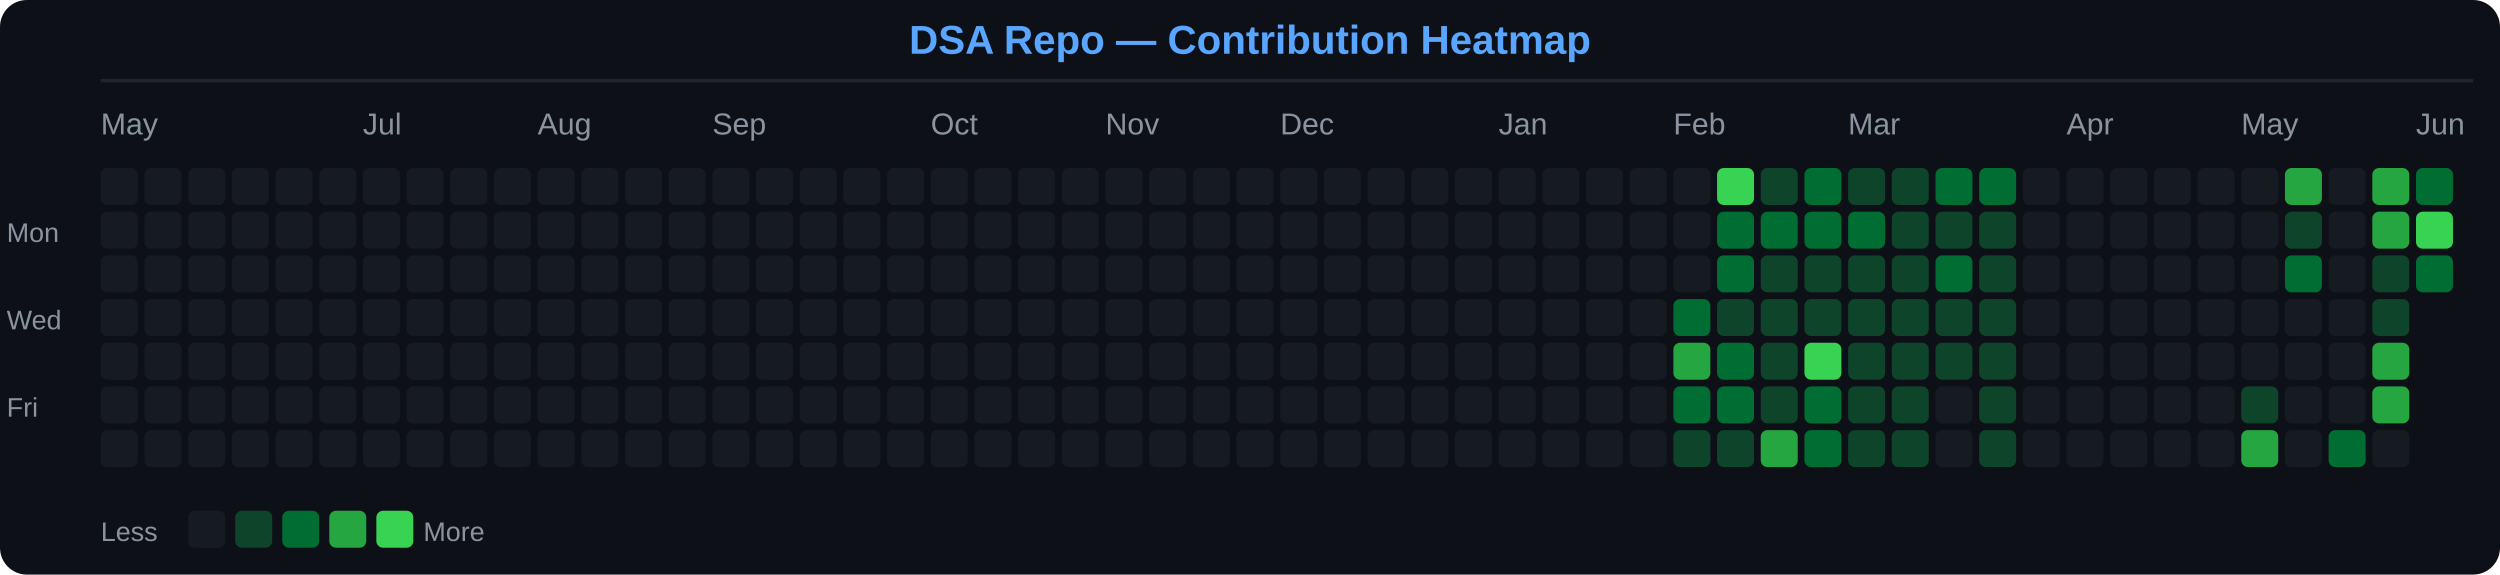
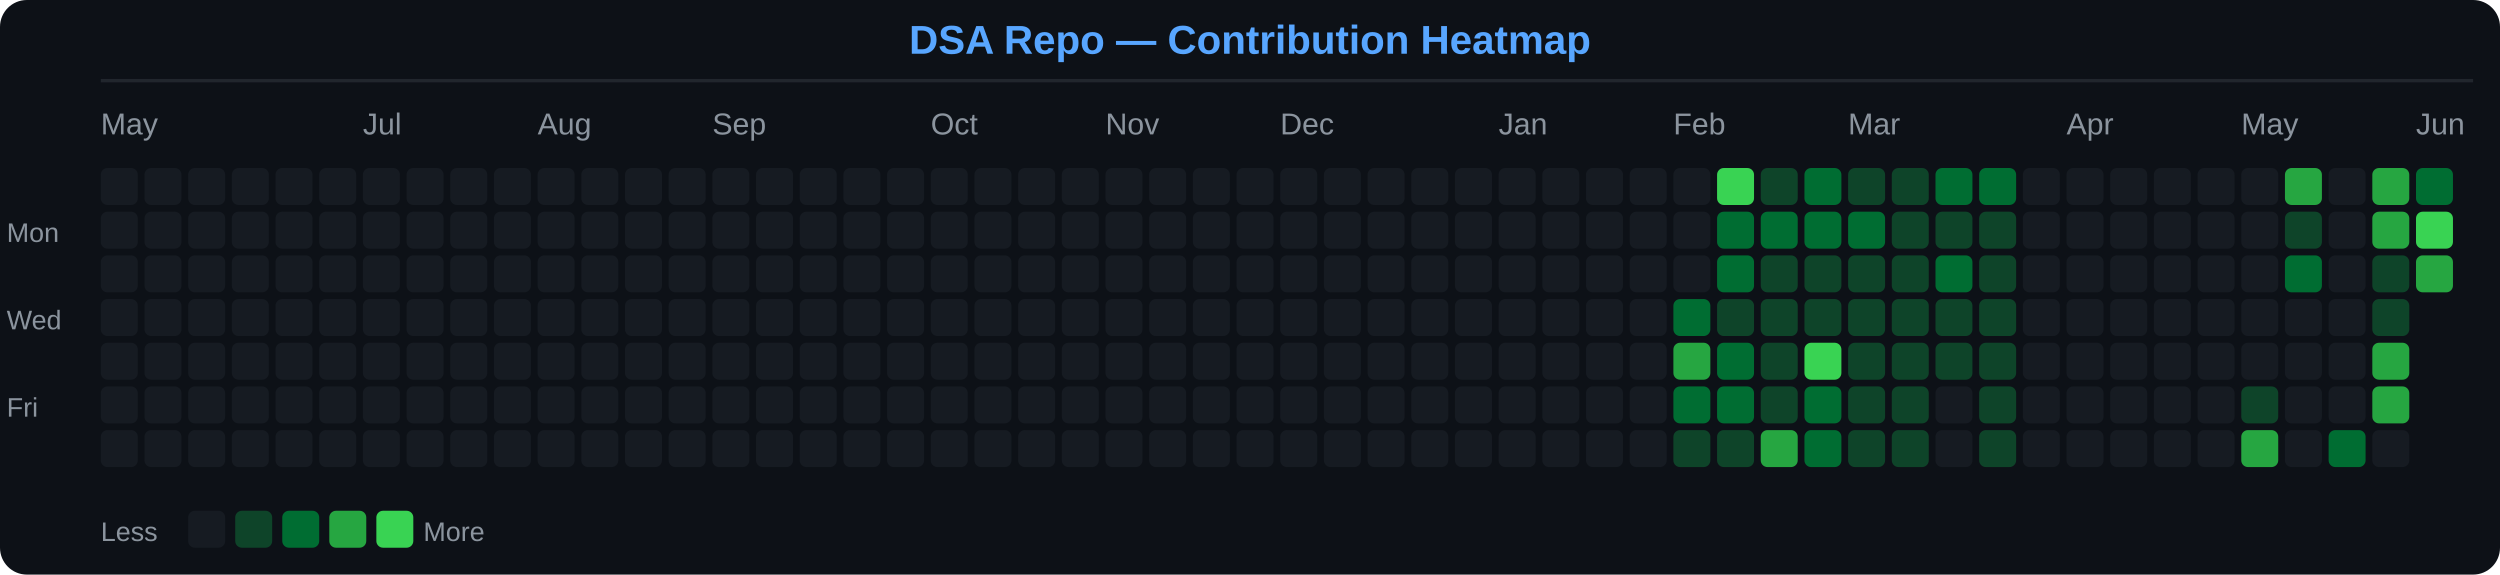
<svg xmlns="http://www.w3.org/2000/svg" width="744" height="171" viewBox="0 0 744 171">
  <rect width="744" height="171" fill="#0d1117" rx="8" />
  <text x="372" y="16" fill="#58a6ff" font-family="Arial,sans-serif" font-size="12" text-anchor="middle" font-weight="bold">DSA Repo — Contribution Heatmap</text>
  <line x1="30" y1="24" x2="736" y2="24" stroke="#21262d" stroke-width="1" />
  <text x="2" y="72" fill="#8b949e" font-family="Arial,sans-serif" font-size="8">Mon</text>
  <text x="2" y="98" fill="#8b949e" font-family="Arial,sans-serif" font-size="8">Wed</text>
  <text x="2" y="124" fill="#8b949e" font-family="Arial,sans-serif" font-size="8">Fri</text>
  <text x="30" y="40" fill="#8b949e" font-family="Arial,sans-serif" font-size="9">May</text>
  <rect x="30" y="50" width="11" height="11" rx="2" fill="#161b22" />
  <rect x="30" y="63" width="11" height="11" rx="2" fill="#161b22" />
  <rect x="30" y="76" width="11" height="11" rx="2" fill="#161b22" />
  <rect x="30" y="89" width="11" height="11" rx="2" fill="#161b22" />
  <rect x="30" y="102" width="11" height="11" rx="2" fill="#161b22" />
  <rect x="30" y="115" width="11" height="11" rx="2" fill="#161b22" />
  <rect x="30" y="128" width="11" height="11" rx="2" fill="#161b22" />
  <rect x="43" y="50" width="11" height="11" rx="2" fill="#161b22" />
  <rect x="43" y="63" width="11" height="11" rx="2" fill="#161b22" />
  <rect x="43" y="76" width="11" height="11" rx="2" fill="#161b22" />
  <rect x="43" y="89" width="11" height="11" rx="2" fill="#161b22" />
  <rect x="43" y="102" width="11" height="11" rx="2" fill="#161b22" />
  <rect x="43" y="115" width="11" height="11" rx="2" fill="#161b22" />
  <rect x="43" y="128" width="11" height="11" rx="2" fill="#161b22" />
  <rect x="56" y="50" width="11" height="11" rx="2" fill="#161b22" />
  <rect x="56" y="63" width="11" height="11" rx="2" fill="#161b22" />
  <rect x="56" y="76" width="11" height="11" rx="2" fill="#161b22" />
  <rect x="56" y="89" width="11" height="11" rx="2" fill="#161b22" />
  <rect x="56" y="102" width="11" height="11" rx="2" fill="#161b22" />
  <rect x="56" y="115" width="11" height="11" rx="2" fill="#161b22" />
  <rect x="56" y="128" width="11" height="11" rx="2" fill="#161b22" />
  <rect x="69" y="50" width="11" height="11" rx="2" fill="#161b22" />
  <rect x="69" y="63" width="11" height="11" rx="2" fill="#161b22" />
  <rect x="69" y="76" width="11" height="11" rx="2" fill="#161b22" />
  <rect x="69" y="89" width="11" height="11" rx="2" fill="#161b22" />
  <rect x="69" y="102" width="11" height="11" rx="2" fill="#161b22" />
  <rect x="69" y="115" width="11" height="11" rx="2" fill="#161b22" />
  <rect x="69" y="128" width="11" height="11" rx="2" fill="#161b22" />
  <rect x="82" y="50" width="11" height="11" rx="2" fill="#161b22" />
  <rect x="82" y="63" width="11" height="11" rx="2" fill="#161b22" />
  <rect x="82" y="76" width="11" height="11" rx="2" fill="#161b22" />
  <rect x="82" y="89" width="11" height="11" rx="2" fill="#161b22" />
  <rect x="82" y="102" width="11" height="11" rx="2" fill="#161b22" />
  <rect x="82" y="115" width="11" height="11" rx="2" fill="#161b22" />
  <rect x="82" y="128" width="11" height="11" rx="2" fill="#161b22" />
  <rect x="95" y="50" width="11" height="11" rx="2" fill="#161b22" />
  <rect x="95" y="63" width="11" height="11" rx="2" fill="#161b22" />
  <rect x="95" y="76" width="11" height="11" rx="2" fill="#161b22" />
  <rect x="95" y="89" width="11" height="11" rx="2" fill="#161b22" />
  <rect x="95" y="102" width="11" height="11" rx="2" fill="#161b22" />
  <rect x="95" y="115" width="11" height="11" rx="2" fill="#161b22" />
  <rect x="95" y="128" width="11" height="11" rx="2" fill="#161b22" />
  <text x="108" y="40" fill="#8b949e" font-family="Arial,sans-serif" font-size="9">Jul</text>
  <rect x="108" y="50" width="11" height="11" rx="2" fill="#161b22" />
  <rect x="108" y="63" width="11" height="11" rx="2" fill="#161b22" />
  <rect x="108" y="76" width="11" height="11" rx="2" fill="#161b22" />
  <rect x="108" y="89" width="11" height="11" rx="2" fill="#161b22" />
  <rect x="108" y="102" width="11" height="11" rx="2" fill="#161b22" />
  <rect x="108" y="115" width="11" height="11" rx="2" fill="#161b22" />
  <rect x="108" y="128" width="11" height="11" rx="2" fill="#161b22" />
  <rect x="121" y="50" width="11" height="11" rx="2" fill="#161b22" />
  <rect x="121" y="63" width="11" height="11" rx="2" fill="#161b22" />
  <rect x="121" y="76" width="11" height="11" rx="2" fill="#161b22" />
  <rect x="121" y="89" width="11" height="11" rx="2" fill="#161b22" />
  <rect x="121" y="102" width="11" height="11" rx="2" fill="#161b22" />
  <rect x="121" y="115" width="11" height="11" rx="2" fill="#161b22" />
  <rect x="121" y="128" width="11" height="11" rx="2" fill="#161b22" />
  <rect x="134" y="50" width="11" height="11" rx="2" fill="#161b22" />
  <rect x="134" y="63" width="11" height="11" rx="2" fill="#161b22" />
  <rect x="134" y="76" width="11" height="11" rx="2" fill="#161b22" />
  <rect x="134" y="89" width="11" height="11" rx="2" fill="#161b22" />
  <rect x="134" y="102" width="11" height="11" rx="2" fill="#161b22" />
  <rect x="134" y="115" width="11" height="11" rx="2" fill="#161b22" />
  <rect x="134" y="128" width="11" height="11" rx="2" fill="#161b22" />
  <rect x="147" y="50" width="11" height="11" rx="2" fill="#161b22" />
  <rect x="147" y="63" width="11" height="11" rx="2" fill="#161b22" />
  <rect x="147" y="76" width="11" height="11" rx="2" fill="#161b22" />
  <rect x="147" y="89" width="11" height="11" rx="2" fill="#161b22" />
  <rect x="147" y="102" width="11" height="11" rx="2" fill="#161b22" />
  <rect x="147" y="115" width="11" height="11" rx="2" fill="#161b22" />
  <rect x="147" y="128" width="11" height="11" rx="2" fill="#161b22" />
  <text x="160" y="40" fill="#8b949e" font-family="Arial,sans-serif" font-size="9">Aug</text>
  <rect x="160" y="50" width="11" height="11" rx="2" fill="#161b22" />
  <rect x="160" y="63" width="11" height="11" rx="2" fill="#161b22" />
  <rect x="160" y="76" width="11" height="11" rx="2" fill="#161b22" />
  <rect x="160" y="89" width="11" height="11" rx="2" fill="#161b22" />
  <rect x="160" y="102" width="11" height="11" rx="2" fill="#161b22" />
  <rect x="160" y="115" width="11" height="11" rx="2" fill="#161b22" />
  <rect x="160" y="128" width="11" height="11" rx="2" fill="#161b22" />
  <rect x="173" y="50" width="11" height="11" rx="2" fill="#161b22" />
  <rect x="173" y="63" width="11" height="11" rx="2" fill="#161b22" />
  <rect x="173" y="76" width="11" height="11" rx="2" fill="#161b22" />
  <rect x="173" y="89" width="11" height="11" rx="2" fill="#161b22" />
  <rect x="173" y="102" width="11" height="11" rx="2" fill="#161b22" />
  <rect x="173" y="115" width="11" height="11" rx="2" fill="#161b22" />
  <rect x="173" y="128" width="11" height="11" rx="2" fill="#161b22" />
  <rect x="186" y="50" width="11" height="11" rx="2" fill="#161b22" />
  <rect x="186" y="63" width="11" height="11" rx="2" fill="#161b22" />
  <rect x="186" y="76" width="11" height="11" rx="2" fill="#161b22" />
  <rect x="186" y="89" width="11" height="11" rx="2" fill="#161b22" />
  <rect x="186" y="102" width="11" height="11" rx="2" fill="#161b22" />
  <rect x="186" y="115" width="11" height="11" rx="2" fill="#161b22" />
  <rect x="186" y="128" width="11" height="11" rx="2" fill="#161b22" />
  <rect x="199" y="50" width="11" height="11" rx="2" fill="#161b22" />
  <rect x="199" y="63" width="11" height="11" rx="2" fill="#161b22" />
  <rect x="199" y="76" width="11" height="11" rx="2" fill="#161b22" />
  <rect x="199" y="89" width="11" height="11" rx="2" fill="#161b22" />
  <rect x="199" y="102" width="11" height="11" rx="2" fill="#161b22" />
  <rect x="199" y="115" width="11" height="11" rx="2" fill="#161b22" />
  <rect x="199" y="128" width="11" height="11" rx="2" fill="#161b22" />
  <text x="212" y="40" fill="#8b949e" font-family="Arial,sans-serif" font-size="9">Sep</text>
  <rect x="212" y="50" width="11" height="11" rx="2" fill="#161b22" />
  <rect x="212" y="63" width="11" height="11" rx="2" fill="#161b22" />
  <rect x="212" y="76" width="11" height="11" rx="2" fill="#161b22" />
  <rect x="212" y="89" width="11" height="11" rx="2" fill="#161b22" />
  <rect x="212" y="102" width="11" height="11" rx="2" fill="#161b22" />
  <rect x="212" y="115" width="11" height="11" rx="2" fill="#161b22" />
  <rect x="212" y="128" width="11" height="11" rx="2" fill="#161b22" />
  <rect x="225" y="50" width="11" height="11" rx="2" fill="#161b22" />
  <rect x="225" y="63" width="11" height="11" rx="2" fill="#161b22" />
  <rect x="225" y="76" width="11" height="11" rx="2" fill="#161b22" />
  <rect x="225" y="89" width="11" height="11" rx="2" fill="#161b22" />
  <rect x="225" y="102" width="11" height="11" rx="2" fill="#161b22" />
  <rect x="225" y="115" width="11" height="11" rx="2" fill="#161b22" />
  <rect x="225" y="128" width="11" height="11" rx="2" fill="#161b22" />
  <rect x="238" y="50" width="11" height="11" rx="2" fill="#161b22" />
  <rect x="238" y="63" width="11" height="11" rx="2" fill="#161b22" />
  <rect x="238" y="76" width="11" height="11" rx="2" fill="#161b22" />
  <rect x="238" y="89" width="11" height="11" rx="2" fill="#161b22" />
  <rect x="238" y="102" width="11" height="11" rx="2" fill="#161b22" />
  <rect x="238" y="115" width="11" height="11" rx="2" fill="#161b22" />
  <rect x="238" y="128" width="11" height="11" rx="2" fill="#161b22" />
  <rect x="251" y="50" width="11" height="11" rx="2" fill="#161b22" />
  <rect x="251" y="63" width="11" height="11" rx="2" fill="#161b22" />
  <rect x="251" y="76" width="11" height="11" rx="2" fill="#161b22" />
  <rect x="251" y="89" width="11" height="11" rx="2" fill="#161b22" />
  <rect x="251" y="102" width="11" height="11" rx="2" fill="#161b22" />
  <rect x="251" y="115" width="11" height="11" rx="2" fill="#161b22" />
  <rect x="251" y="128" width="11" height="11" rx="2" fill="#161b22" />
  <rect x="264" y="50" width="11" height="11" rx="2" fill="#161b22" />
  <rect x="264" y="63" width="11" height="11" rx="2" fill="#161b22" />
  <rect x="264" y="76" width="11" height="11" rx="2" fill="#161b22" />
  <rect x="264" y="89" width="11" height="11" rx="2" fill="#161b22" />
  <rect x="264" y="102" width="11" height="11" rx="2" fill="#161b22" />
  <rect x="264" y="115" width="11" height="11" rx="2" fill="#161b22" />
  <rect x="264" y="128" width="11" height="11" rx="2" fill="#161b22" />
  <text x="277" y="40" fill="#8b949e" font-family="Arial,sans-serif" font-size="9">Oct</text>
  <rect x="277" y="50" width="11" height="11" rx="2" fill="#161b22" />
  <rect x="277" y="63" width="11" height="11" rx="2" fill="#161b22" />
  <rect x="277" y="76" width="11" height="11" rx="2" fill="#161b22" />
  <rect x="277" y="89" width="11" height="11" rx="2" fill="#161b22" />
  <rect x="277" y="102" width="11" height="11" rx="2" fill="#161b22" />
  <rect x="277" y="115" width="11" height="11" rx="2" fill="#161b22" />
  <rect x="277" y="128" width="11" height="11" rx="2" fill="#161b22" />
  <rect x="290" y="50" width="11" height="11" rx="2" fill="#161b22" />
  <rect x="290" y="63" width="11" height="11" rx="2" fill="#161b22" />
  <rect x="290" y="76" width="11" height="11" rx="2" fill="#161b22" />
  <rect x="290" y="89" width="11" height="11" rx="2" fill="#161b22" />
  <rect x="290" y="102" width="11" height="11" rx="2" fill="#161b22" />
  <rect x="290" y="115" width="11" height="11" rx="2" fill="#161b22" />
  <rect x="290" y="128" width="11" height="11" rx="2" fill="#161b22" />
  <rect x="303" y="50" width="11" height="11" rx="2" fill="#161b22" />
  <rect x="303" y="63" width="11" height="11" rx="2" fill="#161b22" />
  <rect x="303" y="76" width="11" height="11" rx="2" fill="#161b22" />
  <rect x="303" y="89" width="11" height="11" rx="2" fill="#161b22" />
  <rect x="303" y="102" width="11" height="11" rx="2" fill="#161b22" />
  <rect x="303" y="115" width="11" height="11" rx="2" fill="#161b22" />
  <rect x="303" y="128" width="11" height="11" rx="2" fill="#161b22" />
  <rect x="316" y="50" width="11" height="11" rx="2" fill="#161b22" />
  <rect x="316" y="63" width="11" height="11" rx="2" fill="#161b22" />
  <rect x="316" y="76" width="11" height="11" rx="2" fill="#161b22" />
  <rect x="316" y="89" width="11" height="11" rx="2" fill="#161b22" />
  <rect x="316" y="102" width="11" height="11" rx="2" fill="#161b22" />
  <rect x="316" y="115" width="11" height="11" rx="2" fill="#161b22" />
  <rect x="316" y="128" width="11" height="11" rx="2" fill="#161b22" />
  <text x="329" y="40" fill="#8b949e" font-family="Arial,sans-serif" font-size="9">Nov</text>
  <rect x="329" y="50" width="11" height="11" rx="2" fill="#161b22" />
  <rect x="329" y="63" width="11" height="11" rx="2" fill="#161b22" />
  <rect x="329" y="76" width="11" height="11" rx="2" fill="#161b22" />
  <rect x="329" y="89" width="11" height="11" rx="2" fill="#161b22" />
  <rect x="329" y="102" width="11" height="11" rx="2" fill="#161b22" />
  <rect x="329" y="115" width="11" height="11" rx="2" fill="#161b22" />
  <rect x="329" y="128" width="11" height="11" rx="2" fill="#161b22" />
  <rect x="342" y="50" width="11" height="11" rx="2" fill="#161b22" />
  <rect x="342" y="63" width="11" height="11" rx="2" fill="#161b22" />
  <rect x="342" y="76" width="11" height="11" rx="2" fill="#161b22" />
  <rect x="342" y="89" width="11" height="11" rx="2" fill="#161b22" />
  <rect x="342" y="102" width="11" height="11" rx="2" fill="#161b22" />
  <rect x="342" y="115" width="11" height="11" rx="2" fill="#161b22" />
  <rect x="342" y="128" width="11" height="11" rx="2" fill="#161b22" />
  <rect x="355" y="50" width="11" height="11" rx="2" fill="#161b22" />
  <rect x="355" y="63" width="11" height="11" rx="2" fill="#161b22" />
  <rect x="355" y="76" width="11" height="11" rx="2" fill="#161b22" />
  <rect x="355" y="89" width="11" height="11" rx="2" fill="#161b22" />
  <rect x="355" y="102" width="11" height="11" rx="2" fill="#161b22" />
  <rect x="355" y="115" width="11" height="11" rx="2" fill="#161b22" />
  <rect x="355" y="128" width="11" height="11" rx="2" fill="#161b22" />
  <rect x="368" y="50" width="11" height="11" rx="2" fill="#161b22" />
  <rect x="368" y="63" width="11" height="11" rx="2" fill="#161b22" />
  <rect x="368" y="76" width="11" height="11" rx="2" fill="#161b22" />
  <rect x="368" y="89" width="11" height="11" rx="2" fill="#161b22" />
  <rect x="368" y="102" width="11" height="11" rx="2" fill="#161b22" />
  <rect x="368" y="115" width="11" height="11" rx="2" fill="#161b22" />
  <rect x="368" y="128" width="11" height="11" rx="2" fill="#161b22" />
  <text x="381" y="40" fill="#8b949e" font-family="Arial,sans-serif" font-size="9">Dec</text>
  <rect x="381" y="50" width="11" height="11" rx="2" fill="#161b22" />
  <rect x="381" y="63" width="11" height="11" rx="2" fill="#161b22" />
  <rect x="381" y="76" width="11" height="11" rx="2" fill="#161b22" />
  <rect x="381" y="89" width="11" height="11" rx="2" fill="#161b22" />
  <rect x="381" y="102" width="11" height="11" rx="2" fill="#161b22" />
  <rect x="381" y="115" width="11" height="11" rx="2" fill="#161b22" />
  <rect x="381" y="128" width="11" height="11" rx="2" fill="#161b22" />
  <rect x="394" y="50" width="11" height="11" rx="2" fill="#161b22" />
  <rect x="394" y="63" width="11" height="11" rx="2" fill="#161b22" />
  <rect x="394" y="76" width="11" height="11" rx="2" fill="#161b22" />
  <rect x="394" y="89" width="11" height="11" rx="2" fill="#161b22" />
  <rect x="394" y="102" width="11" height="11" rx="2" fill="#161b22" />
  <rect x="394" y="115" width="11" height="11" rx="2" fill="#161b22" />
  <rect x="394" y="128" width="11" height="11" rx="2" fill="#161b22" />
  <rect x="407" y="50" width="11" height="11" rx="2" fill="#161b22" />
  <rect x="407" y="63" width="11" height="11" rx="2" fill="#161b22" />
  <rect x="407" y="76" width="11" height="11" rx="2" fill="#161b22" />
  <rect x="407" y="89" width="11" height="11" rx="2" fill="#161b22" />
  <rect x="407" y="102" width="11" height="11" rx="2" fill="#161b22" />
  <rect x="407" y="115" width="11" height="11" rx="2" fill="#161b22" />
  <rect x="407" y="128" width="11" height="11" rx="2" fill="#161b22" />
  <rect x="420" y="50" width="11" height="11" rx="2" fill="#161b22" />
  <rect x="420" y="63" width="11" height="11" rx="2" fill="#161b22" />
  <rect x="420" y="76" width="11" height="11" rx="2" fill="#161b22" />
  <rect x="420" y="89" width="11" height="11" rx="2" fill="#161b22" />
  <rect x="420" y="102" width="11" height="11" rx="2" fill="#161b22" />
  <rect x="420" y="115" width="11" height="11" rx="2" fill="#161b22" />
  <rect x="420" y="128" width="11" height="11" rx="2" fill="#161b22" />
  <rect x="433" y="50" width="11" height="11" rx="2" fill="#161b22" />
  <rect x="433" y="63" width="11" height="11" rx="2" fill="#161b22" />
  <rect x="433" y="76" width="11" height="11" rx="2" fill="#161b22" />
  <rect x="433" y="89" width="11" height="11" rx="2" fill="#161b22" />
  <rect x="433" y="102" width="11" height="11" rx="2" fill="#161b22" />
  <rect x="433" y="115" width="11" height="11" rx="2" fill="#161b22" />
  <rect x="433" y="128" width="11" height="11" rx="2" fill="#161b22" />
  <text x="446" y="40" fill="#8b949e" font-family="Arial,sans-serif" font-size="9">Jan</text>
  <rect x="446" y="50" width="11" height="11" rx="2" fill="#161b22" />
  <rect x="446" y="63" width="11" height="11" rx="2" fill="#161b22" />
  <rect x="446" y="76" width="11" height="11" rx="2" fill="#161b22" />
  <rect x="446" y="89" width="11" height="11" rx="2" fill="#161b22" />
  <rect x="446" y="102" width="11" height="11" rx="2" fill="#161b22" />
  <rect x="446" y="115" width="11" height="11" rx="2" fill="#161b22" />
  <rect x="446" y="128" width="11" height="11" rx="2" fill="#161b22" />
  <rect x="459" y="50" width="11" height="11" rx="2" fill="#161b22" />
  <rect x="459" y="63" width="11" height="11" rx="2" fill="#161b22" />
  <rect x="459" y="76" width="11" height="11" rx="2" fill="#161b22" />
  <rect x="459" y="89" width="11" height="11" rx="2" fill="#161b22" />
  <rect x="459" y="102" width="11" height="11" rx="2" fill="#161b22" />
  <rect x="459" y="115" width="11" height="11" rx="2" fill="#161b22" />
  <rect x="459" y="128" width="11" height="11" rx="2" fill="#161b22" />
  <rect x="472" y="50" width="11" height="11" rx="2" fill="#161b22" />
  <rect x="472" y="63" width="11" height="11" rx="2" fill="#161b22" />
  <rect x="472" y="76" width="11" height="11" rx="2" fill="#161b22" />
  <rect x="472" y="89" width="11" height="11" rx="2" fill="#161b22" />
  <rect x="472" y="102" width="11" height="11" rx="2" fill="#161b22" />
  <rect x="472" y="115" width="11" height="11" rx="2" fill="#161b22" />
  <rect x="472" y="128" width="11" height="11" rx="2" fill="#161b22" />
  <rect x="485" y="50" width="11" height="11" rx="2" fill="#161b22" />
  <rect x="485" y="63" width="11" height="11" rx="2" fill="#161b22" />
  <rect x="485" y="76" width="11" height="11" rx="2" fill="#161b22" />
  <rect x="485" y="89" width="11" height="11" rx="2" fill="#161b22" />
  <rect x="485" y="102" width="11" height="11" rx="2" fill="#161b22" />
  <rect x="485" y="115" width="11" height="11" rx="2" fill="#161b22" />
  <rect x="485" y="128" width="11" height="11" rx="2" fill="#161b22" />
  <text x="498" y="40" fill="#8b949e" font-family="Arial,sans-serif" font-size="9">Feb</text>
  <rect x="498" y="50" width="11" height="11" rx="2" fill="#161b22" />
  <rect x="498" y="63" width="11" height="11" rx="2" fill="#161b22" />
  <rect x="498" y="76" width="11" height="11" rx="2" fill="#161b22" />
  <rect x="498" y="89" width="11" height="11" rx="2" fill="#006d32" />
  <rect x="498" y="102" width="11" height="11" rx="2" fill="#26a641" />
  <rect x="498" y="115" width="11" height="11" rx="2" fill="#006d32" />
  <rect x="498" y="128" width="11" height="11" rx="2" fill="#0e4429" />
  <rect x="511" y="50" width="11" height="11" rx="2" fill="#39d353" />
  <rect x="511" y="63" width="11" height="11" rx="2" fill="#006d32" />
  <rect x="511" y="76" width="11" height="11" rx="2" fill="#006d32" />
  <rect x="511" y="89" width="11" height="11" rx="2" fill="#0e4429" />
  <rect x="511" y="102" width="11" height="11" rx="2" fill="#006d32" />
  <rect x="511" y="115" width="11" height="11" rx="2" fill="#006d32" />
  <rect x="511" y="128" width="11" height="11" rx="2" fill="#0e4429" />
  <rect x="524" y="50" width="11" height="11" rx="2" fill="#0e4429" />
  <rect x="524" y="63" width="11" height="11" rx="2" fill="#006d32" />
  <rect x="524" y="76" width="11" height="11" rx="2" fill="#0e4429" />
  <rect x="524" y="89" width="11" height="11" rx="2" fill="#0e4429" />
  <rect x="524" y="102" width="11" height="11" rx="2" fill="#0e4429" />
  <rect x="524" y="115" width="11" height="11" rx="2" fill="#0e4429" />
  <rect x="524" y="128" width="11" height="11" rx="2" fill="#26a641" />
  <rect x="537" y="50" width="11" height="11" rx="2" fill="#006d32" />
  <rect x="537" y="63" width="11" height="11" rx="2" fill="#006d32" />
  <rect x="537" y="76" width="11" height="11" rx="2" fill="#0e4429" />
  <rect x="537" y="89" width="11" height="11" rx="2" fill="#0e4429" />
  <rect x="537" y="102" width="11" height="11" rx="2" fill="#39d353" />
  <rect x="537" y="115" width="11" height="11" rx="2" fill="#006d32" />
  <rect x="537" y="128" width="11" height="11" rx="2" fill="#006d32" />
  <text x="550" y="40" fill="#8b949e" font-family="Arial,sans-serif" font-size="9">Mar</text>
  <rect x="550" y="50" width="11" height="11" rx="2" fill="#0e4429" />
  <rect x="550" y="63" width="11" height="11" rx="2" fill="#006d32" />
  <rect x="550" y="76" width="11" height="11" rx="2" fill="#0e4429" />
  <rect x="550" y="89" width="11" height="11" rx="2" fill="#0e4429" />
  <rect x="550" y="102" width="11" height="11" rx="2" fill="#0e4429" />
  <rect x="550" y="115" width="11" height="11" rx="2" fill="#0e4429" />
  <rect x="550" y="128" width="11" height="11" rx="2" fill="#0e4429" />
  <rect x="563" y="50" width="11" height="11" rx="2" fill="#0e4429" />
  <rect x="563" y="63" width="11" height="11" rx="2" fill="#0e4429" />
  <rect x="563" y="76" width="11" height="11" rx="2" fill="#0e4429" />
  <rect x="563" y="89" width="11" height="11" rx="2" fill="#0e4429" />
  <rect x="563" y="102" width="11" height="11" rx="2" fill="#0e4429" />
  <rect x="563" y="115" width="11" height="11" rx="2" fill="#0e4429" />
  <rect x="563" y="128" width="11" height="11" rx="2" fill="#0e4429" />
  <rect x="576" y="50" width="11" height="11" rx="2" fill="#006d32" />
  <rect x="576" y="63" width="11" height="11" rx="2" fill="#0e4429" />
  <rect x="576" y="76" width="11" height="11" rx="2" fill="#006d32" />
  <rect x="576" y="89" width="11" height="11" rx="2" fill="#0e4429" />
  <rect x="576" y="102" width="11" height="11" rx="2" fill="#0e4429" />
  <rect x="576" y="115" width="11" height="11" rx="2" fill="#161b22" />
  <rect x="576" y="128" width="11" height="11" rx="2" fill="#161b22" />
  <rect x="589" y="50" width="11" height="11" rx="2" fill="#006d32" />
  <rect x="589" y="63" width="11" height="11" rx="2" fill="#0e4429" />
  <rect x="589" y="76" width="11" height="11" rx="2" fill="#0e4429" />
  <rect x="589" y="89" width="11" height="11" rx="2" fill="#0e4429" />
  <rect x="589" y="102" width="11" height="11" rx="2" fill="#0e4429" />
  <rect x="589" y="115" width="11" height="11" rx="2" fill="#0e4429" />
  <rect x="589" y="128" width="11" height="11" rx="2" fill="#0e4429" />
  <rect x="602" y="50" width="11" height="11" rx="2" fill="#161b22" />
  <rect x="602" y="63" width="11" height="11" rx="2" fill="#161b22" />
  <rect x="602" y="76" width="11" height="11" rx="2" fill="#161b22" />
  <rect x="602" y="89" width="11" height="11" rx="2" fill="#161b22" />
  <rect x="602" y="102" width="11" height="11" rx="2" fill="#161b22" />
  <rect x="602" y="115" width="11" height="11" rx="2" fill="#161b22" />
  <rect x="602" y="128" width="11" height="11" rx="2" fill="#161b22" />
  <text x="615" y="40" fill="#8b949e" font-family="Arial,sans-serif" font-size="9">Apr</text>
  <rect x="615" y="50" width="11" height="11" rx="2" fill="#161b22" />
  <rect x="615" y="63" width="11" height="11" rx="2" fill="#161b22" />
  <rect x="615" y="76" width="11" height="11" rx="2" fill="#161b22" />
  <rect x="615" y="89" width="11" height="11" rx="2" fill="#161b22" />
  <rect x="615" y="102" width="11" height="11" rx="2" fill="#161b22" />
  <rect x="615" y="115" width="11" height="11" rx="2" fill="#161b22" />
  <rect x="615" y="128" width="11" height="11" rx="2" fill="#161b22" />
  <rect x="628" y="50" width="11" height="11" rx="2" fill="#161b22" />
  <rect x="628" y="63" width="11" height="11" rx="2" fill="#161b22" />
  <rect x="628" y="76" width="11" height="11" rx="2" fill="#161b22" />
  <rect x="628" y="89" width="11" height="11" rx="2" fill="#161b22" />
  <rect x="628" y="102" width="11" height="11" rx="2" fill="#161b22" />
  <rect x="628" y="115" width="11" height="11" rx="2" fill="#161b22" />
  <rect x="628" y="128" width="11" height="11" rx="2" fill="#161b22" />
  <rect x="641" y="50" width="11" height="11" rx="2" fill="#161b22" />
  <rect x="641" y="63" width="11" height="11" rx="2" fill="#161b22" />
  <rect x="641" y="76" width="11" height="11" rx="2" fill="#161b22" />
  <rect x="641" y="89" width="11" height="11" rx="2" fill="#161b22" />
  <rect x="641" y="102" width="11" height="11" rx="2" fill="#161b22" />
  <rect x="641" y="115" width="11" height="11" rx="2" fill="#161b22" />
  <rect x="641" y="128" width="11" height="11" rx="2" fill="#161b22" />
  <rect x="654" y="50" width="11" height="11" rx="2" fill="#161b22" />
  <rect x="654" y="63" width="11" height="11" rx="2" fill="#161b22" />
  <rect x="654" y="76" width="11" height="11" rx="2" fill="#161b22" />
  <rect x="654" y="89" width="11" height="11" rx="2" fill="#161b22" />
  <rect x="654" y="102" width="11" height="11" rx="2" fill="#161b22" />
  <rect x="654" y="115" width="11" height="11" rx="2" fill="#161b22" />
  <rect x="654" y="128" width="11" height="11" rx="2" fill="#161b22" />
  <text x="667" y="40" fill="#8b949e" font-family="Arial,sans-serif" font-size="9">May</text>
  <rect x="667" y="50" width="11" height="11" rx="2" fill="#161b22" />
  <rect x="667" y="63" width="11" height="11" rx="2" fill="#161b22" />
  <rect x="667" y="76" width="11" height="11" rx="2" fill="#161b22" />
  <rect x="667" y="89" width="11" height="11" rx="2" fill="#161b22" />
  <rect x="667" y="102" width="11" height="11" rx="2" fill="#161b22" />
  <rect x="667" y="115" width="11" height="11" rx="2" fill="#0e4429" />
  <rect x="667" y="128" width="11" height="11" rx="2" fill="#26a641" />
  <rect x="680" y="50" width="11" height="11" rx="2" fill="#26a641" />
  <rect x="680" y="63" width="11" height="11" rx="2" fill="#0e4429" />
  <rect x="680" y="76" width="11" height="11" rx="2" fill="#006d32" />
  <rect x="680" y="89" width="11" height="11" rx="2" fill="#161b22" />
  <rect x="680" y="102" width="11" height="11" rx="2" fill="#161b22" />
  <rect x="680" y="115" width="11" height="11" rx="2" fill="#161b22" />
  <rect x="680" y="128" width="11" height="11" rx="2" fill="#161b22" />
  <rect x="693" y="50" width="11" height="11" rx="2" fill="#161b22" />
  <rect x="693" y="63" width="11" height="11" rx="2" fill="#161b22" />
  <rect x="693" y="76" width="11" height="11" rx="2" fill="#161b22" />
  <rect x="693" y="89" width="11" height="11" rx="2" fill="#161b22" />
  <rect x="693" y="102" width="11" height="11" rx="2" fill="#161b22" />
  <rect x="693" y="115" width="11" height="11" rx="2" fill="#161b22" />
  <rect x="693" y="128" width="11" height="11" rx="2" fill="#006d32" />
  <rect x="706" y="50" width="11" height="11" rx="2" fill="#26a641" />
  <rect x="706" y="63" width="11" height="11" rx="2" fill="#26a641" />
  <rect x="706" y="76" width="11" height="11" rx="2" fill="#0e4429" />
  <rect x="706" y="89" width="11" height="11" rx="2" fill="#0e4429" />
  <rect x="706" y="102" width="11" height="11" rx="2" fill="#26a641" />
  <rect x="706" y="115" width="11" height="11" rx="2" fill="#26a641" />
  <rect x="706" y="128" width="11" height="11" rx="2" fill="#161b22" />
  <text x="719" y="40" fill="#8b949e" font-family="Arial,sans-serif" font-size="9">Jun</text>
  <rect x="719" y="50" width="11" height="11" rx="2" fill="#006d32" />
  <rect x="719" y="63" width="11" height="11" rx="2" fill="#39d353" />
-   <rect x="719" y="76" width="11" height="11" rx="2" fill="#006d32" />
+   <rect x="719" y="76" width="11" height="11" rx="2" fill="#26a641" />
  <text x="30" y="161" fill="#8b949e" font-family="Arial,sans-serif" font-size="8">Less</text>
  <rect x="56" y="152" width="11" height="11" rx="2" fill="#161b22" />
  <rect x="70" y="152" width="11" height="11" rx="2" fill="#0e4429" />
  <rect x="84" y="152" width="11" height="11" rx="2" fill="#006d32" />
  <rect x="98" y="152" width="11" height="11" rx="2" fill="#26a641" />
  <rect x="112" y="152" width="11" height="11" rx="2" fill="#39d353" />
  <text x="126" y="161" fill="#8b949e" font-family="Arial,sans-serif" font-size="8">More</text>
</svg>
